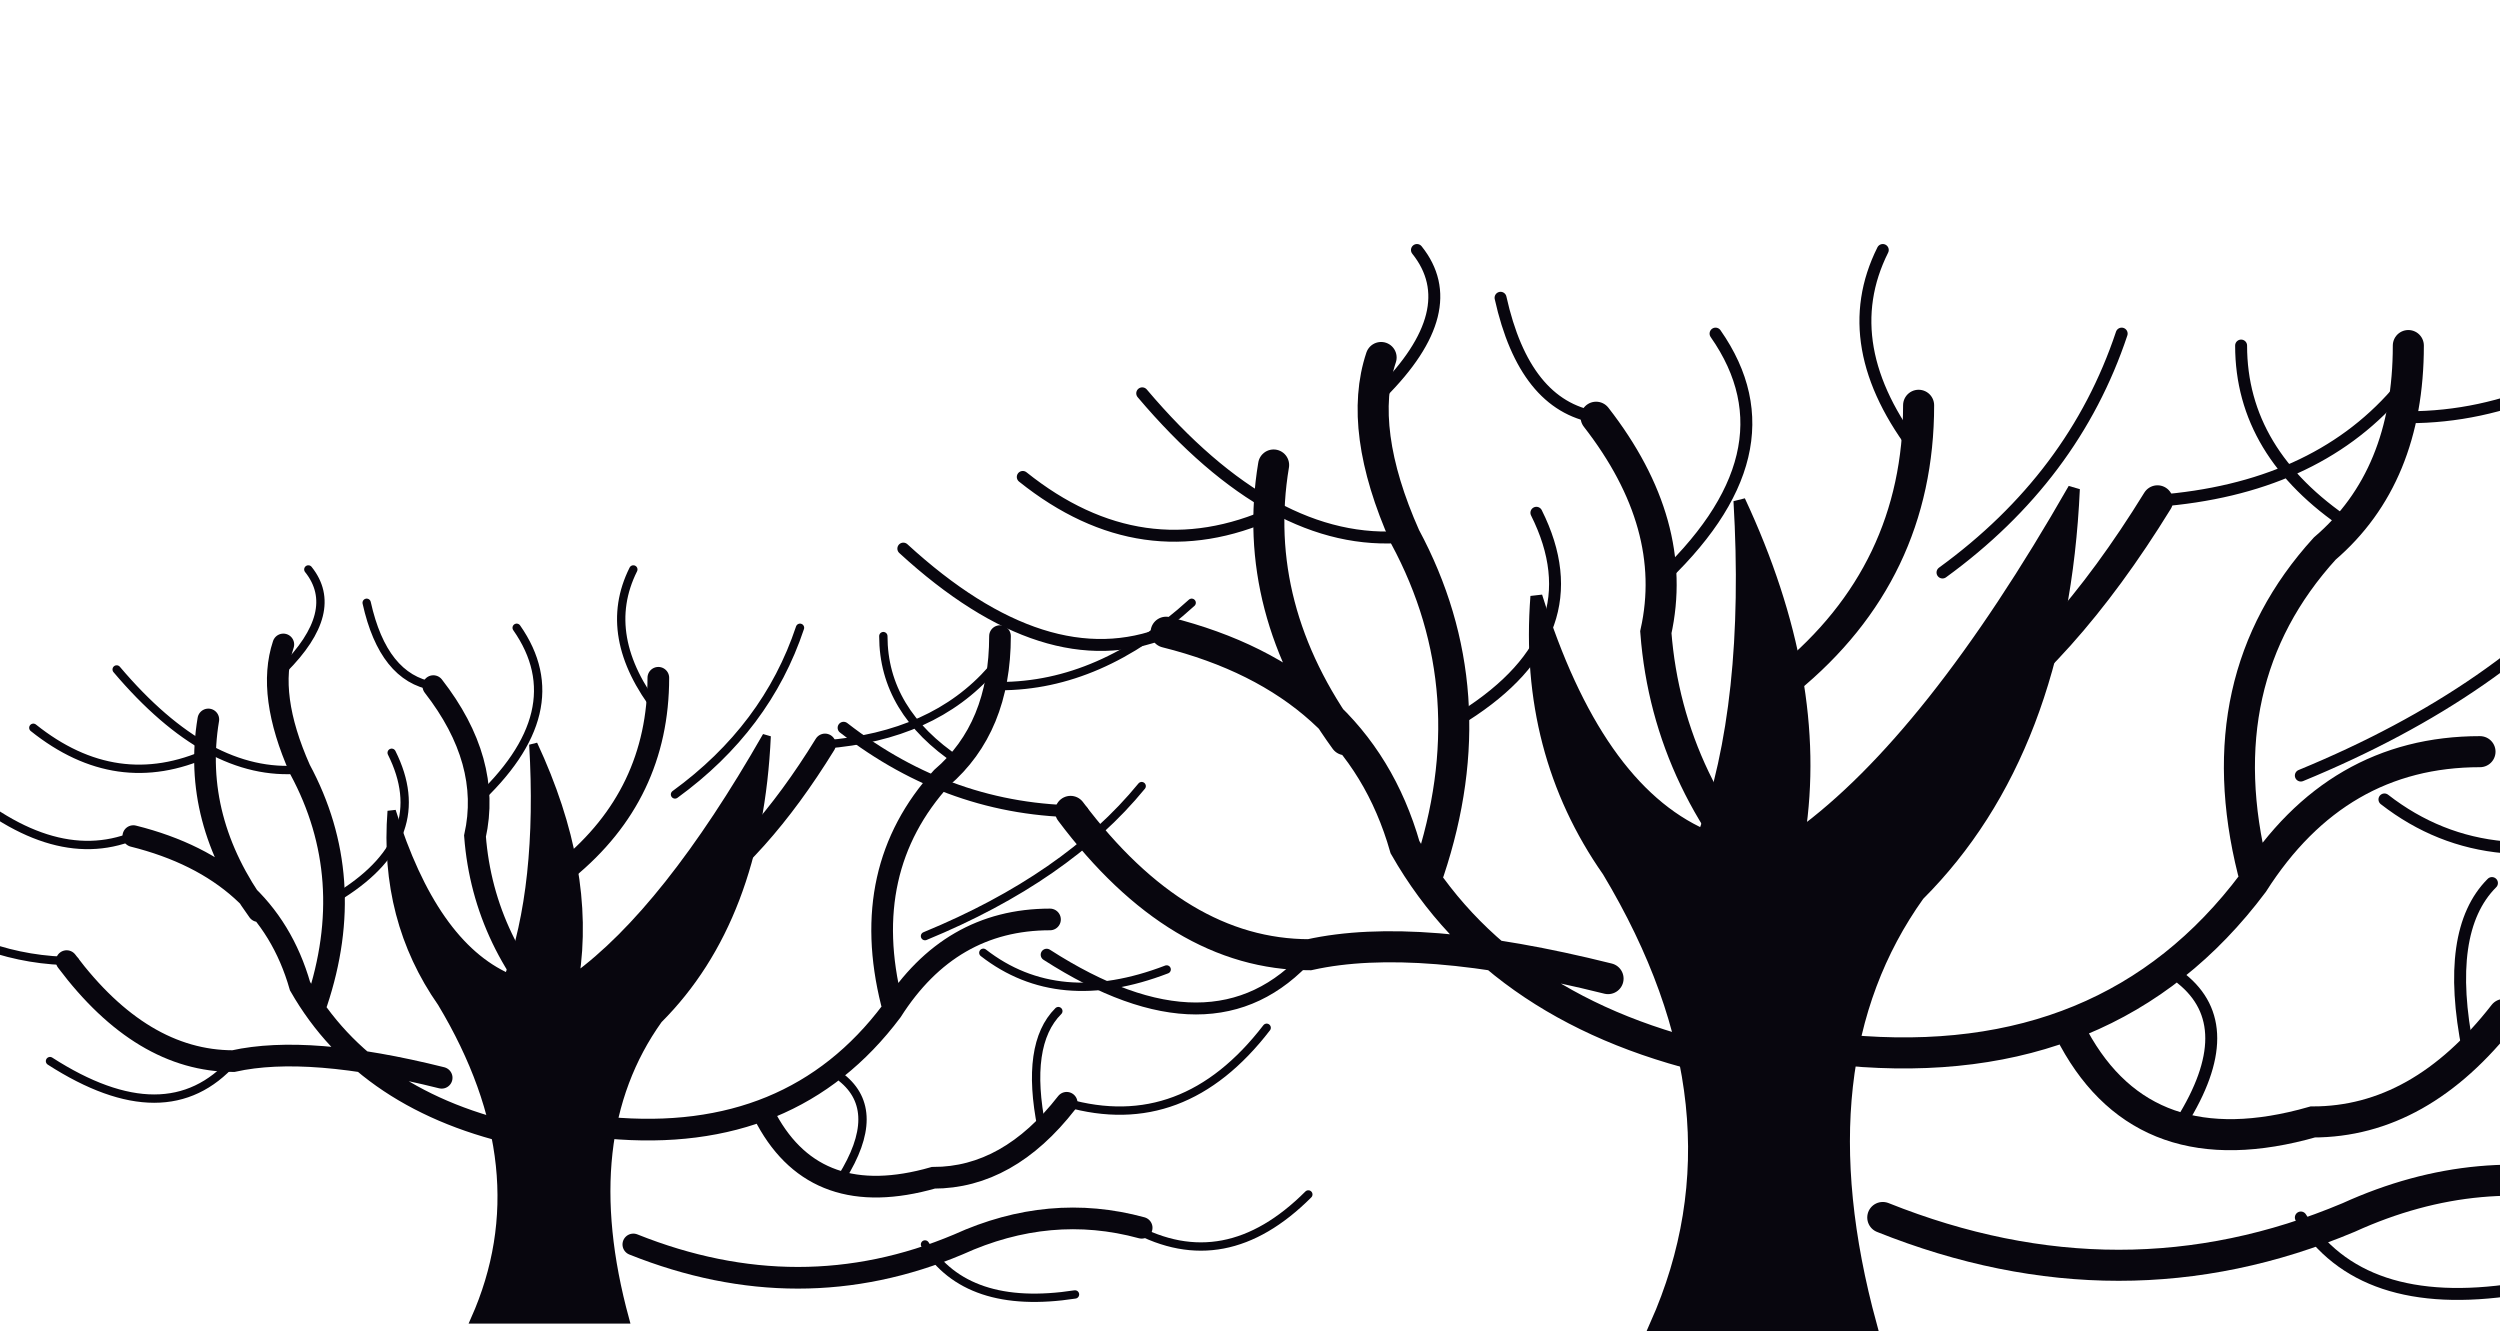
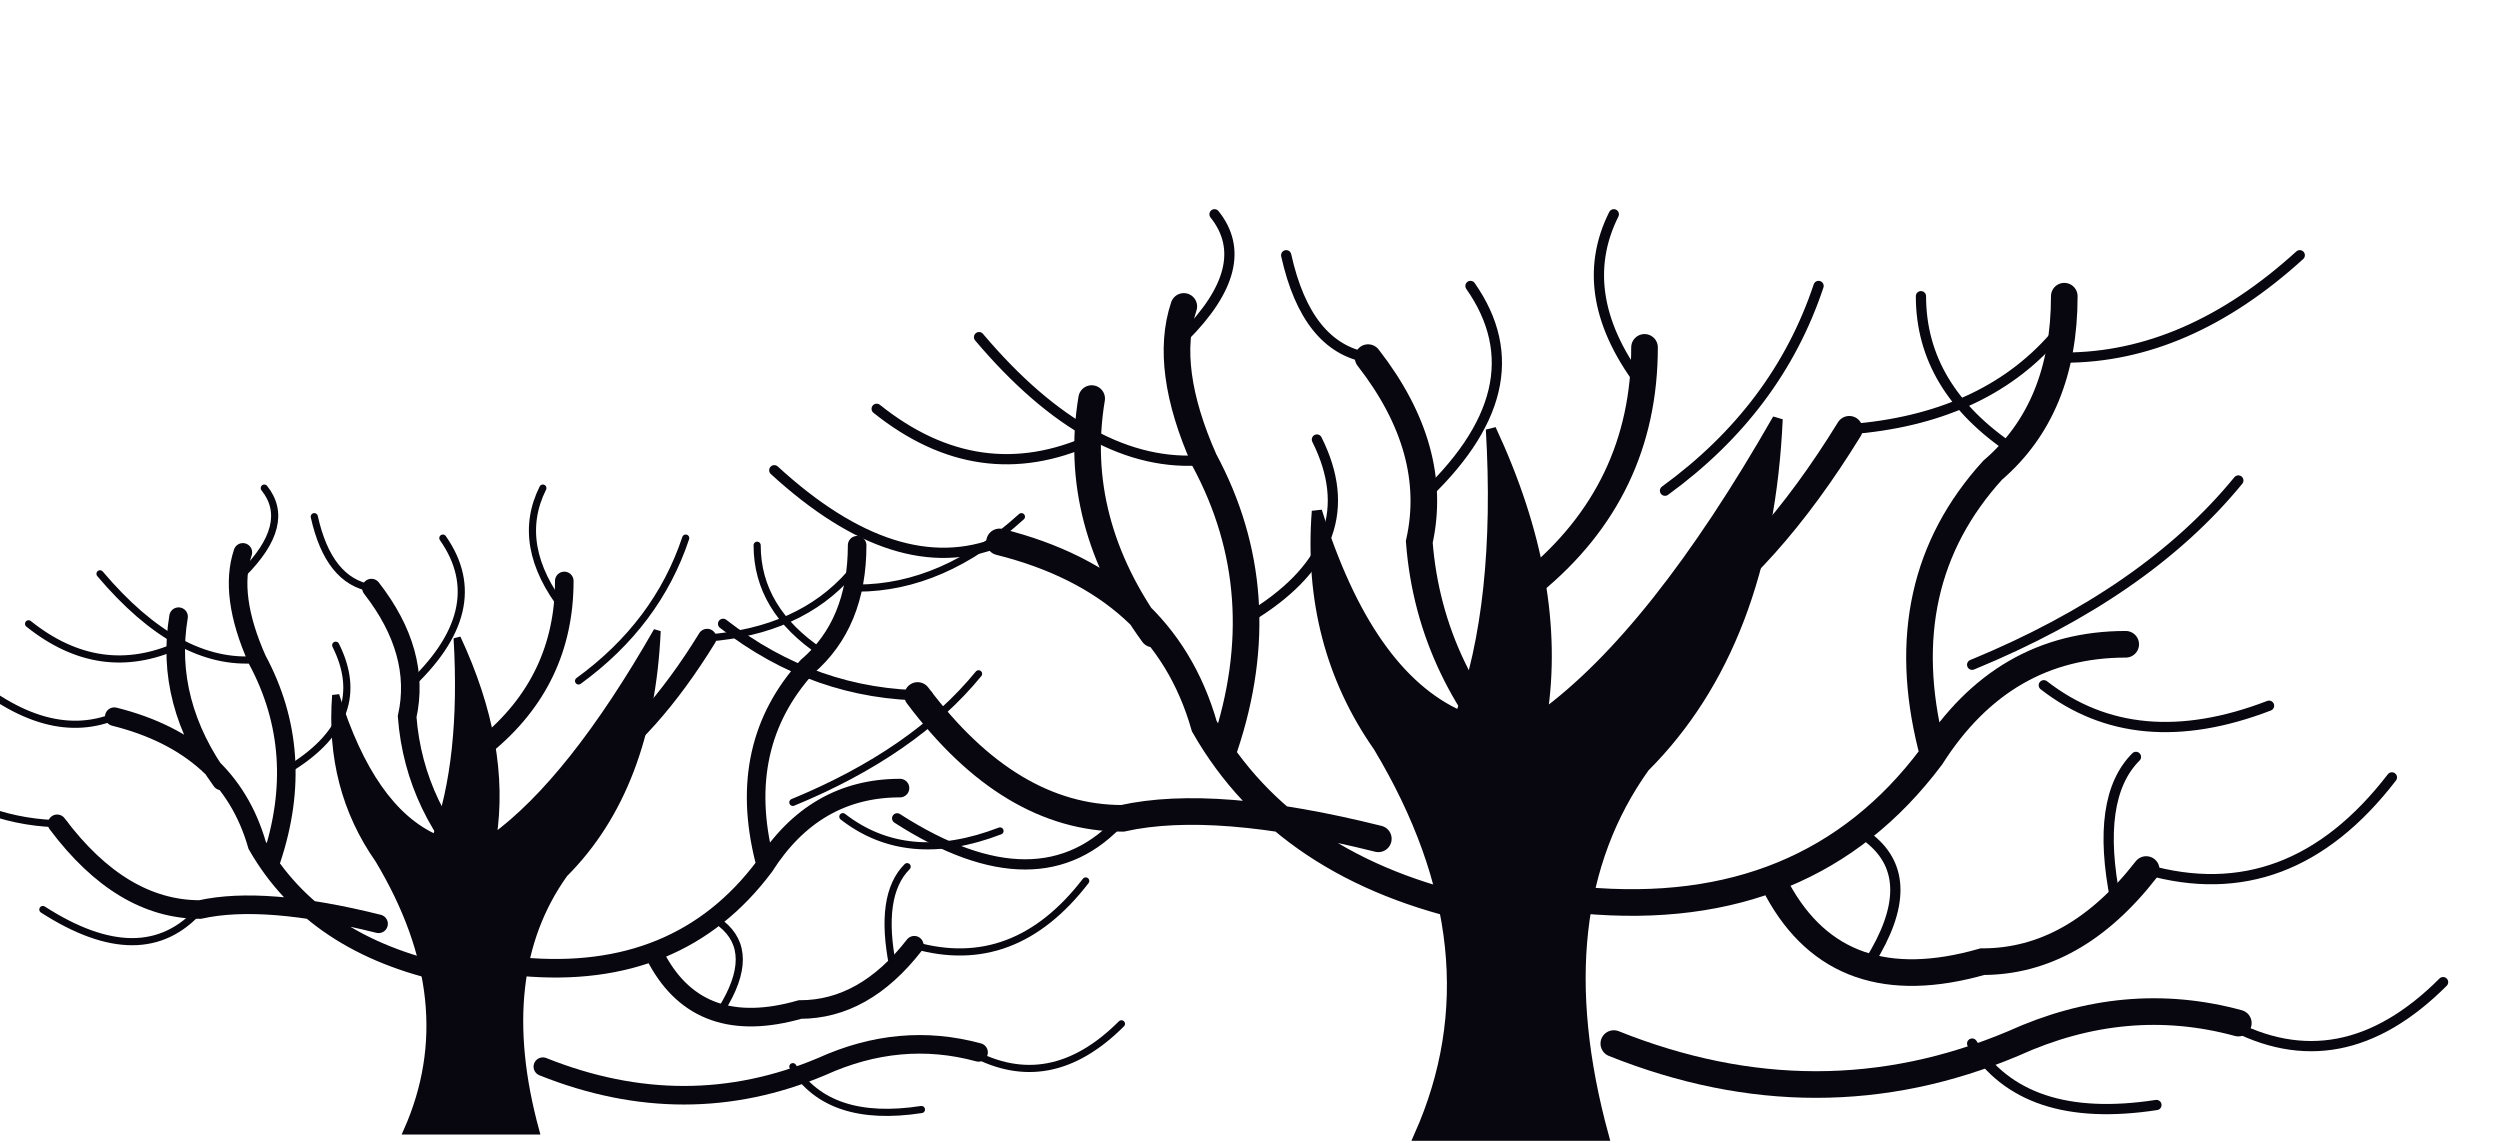
- <svg xmlns="http://www.w3.org/2000/svg" xmlns:xlink="http://www.w3.org/1999/xlink" width="180" height="96" viewBox="0 0 180 96">
+ <svg xmlns="http://www.w3.org/2000/svg" xmlns:xlink="http://www.w3.org/1999/xlink" width="210" height="96" viewBox="0 0 210 96">
  <defs>
    <g id="bareTree" fill="#08060E" stroke="#08060E" stroke-linecap="round">
      <path d="M77 90Q85 72 73 52Q66 42 67 29Q72 45 81 49Q85 38 84 21Q91 36 89 49Q100 41 112 20Q111 42 99 54Q89 68 95 90Z" />
      <g fill="none" stroke-width="2.6">
        <path d="M83 68Q64 64 56 50Q52 36 36 32M73 61Q57 57 48 59Q37 59 28 47M58 52Q63 37 56 24Q52 15 54 9M51 41Q43 30 45 18M88 55Q78 45 77 32Q79 23 72 14M88 36Q99 27 99 13M102 40Q111 34 119 21M93 67Q115 69 127 53Q134 42 146 42M112 66Q118 77 132 73Q141 73 148 64M127 52Q123 36 133 25Q140 19 140 8M96 81Q116 89 135 81Q146 76 157 79" />
      </g>
      <g fill="none" stroke-width="1">
        <path d="M56 24Q45 25 34 12M54 12Q61 5 57 0M45 22Q34 27 24 19M36 32Q26 36 14 25M29 47Q18 47 9 40M61 39Q72 32 67 22M77 28Q89 17 82 7M72 14Q66 13 64 4M99 17Q92 8 96 0M101 27Q112 19 116 7M119 21Q132 20 139 12M131 44Q148 37 157 26M135 23Q126 17 126 8M140 14Q152 14 163 4M138 46Q147 53 160 48M145 67Q143 57 147 53M148 64Q162 68 172 55M131 81Q136 89 149 87M48 59Q40 68 26 59M121 73Q126 65 121 61M156 79Q167 85 177 75" />
      </g>
    </g>
  </defs>
  <use xlink:href="#bareTree" transform="translate(-12 41) scale(0.6)" />
  <use xlink:href="#bareTree" transform="translate(53 18) scale(0.86)" />
</svg>
